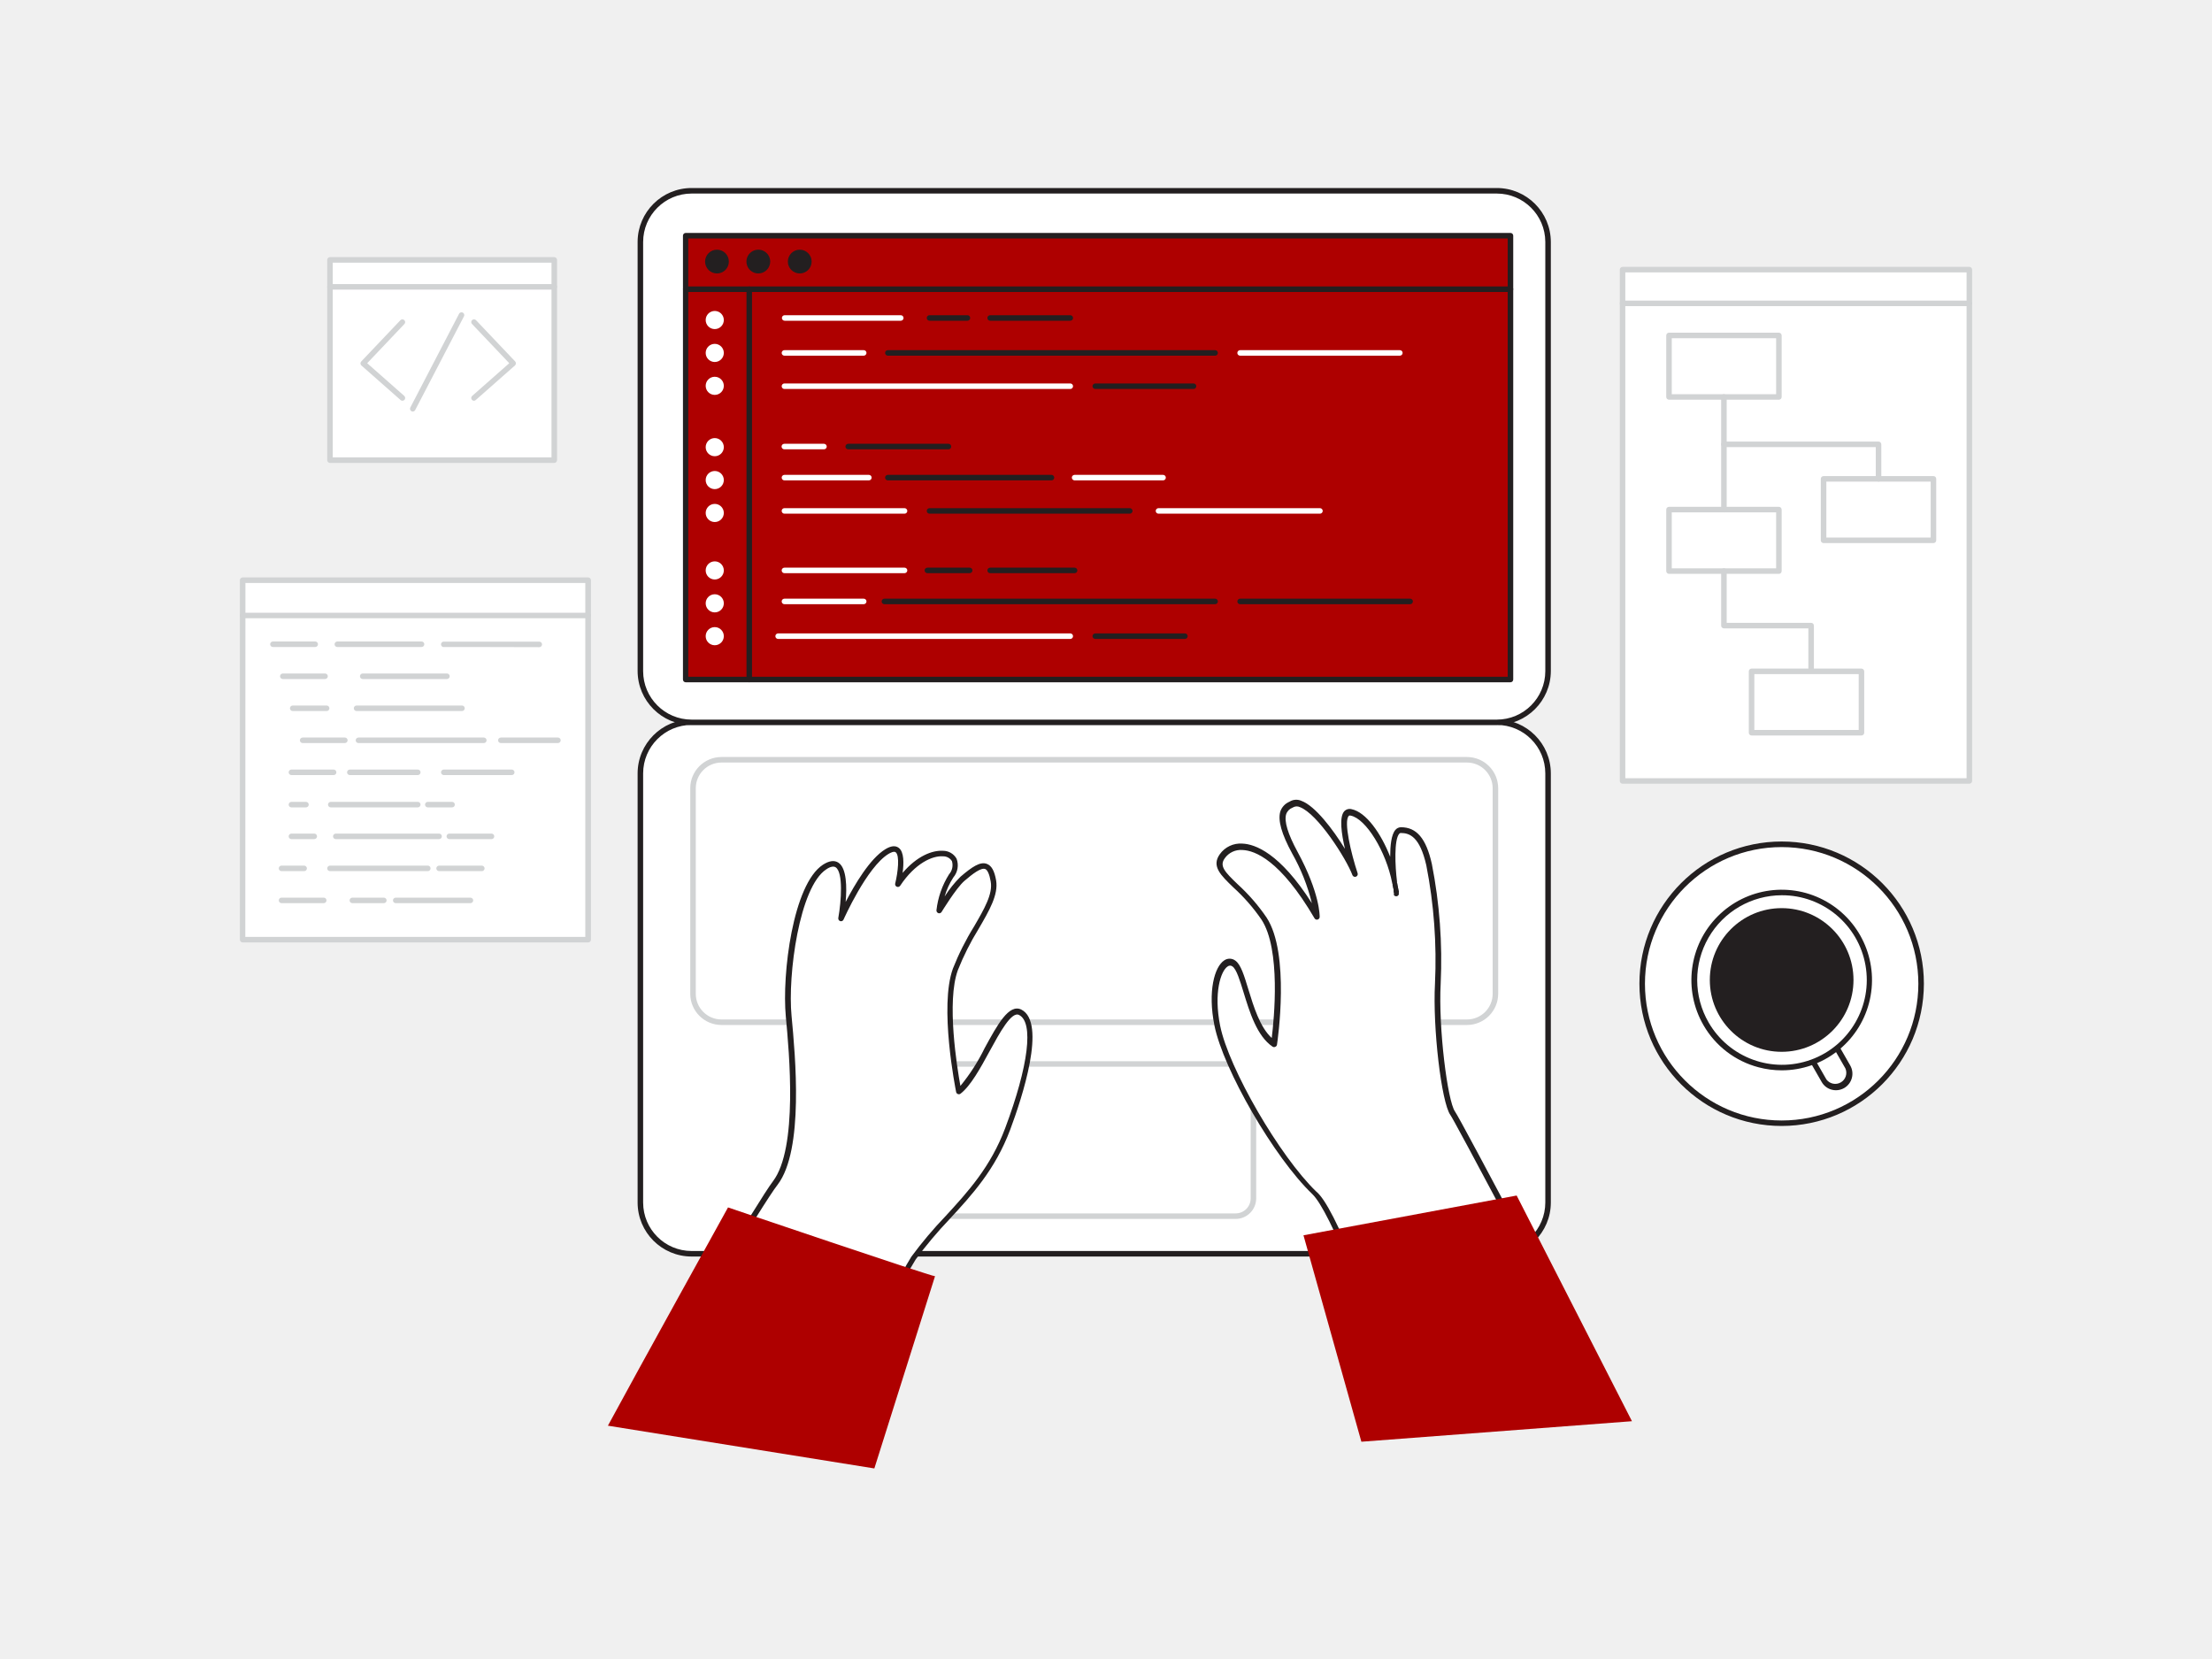
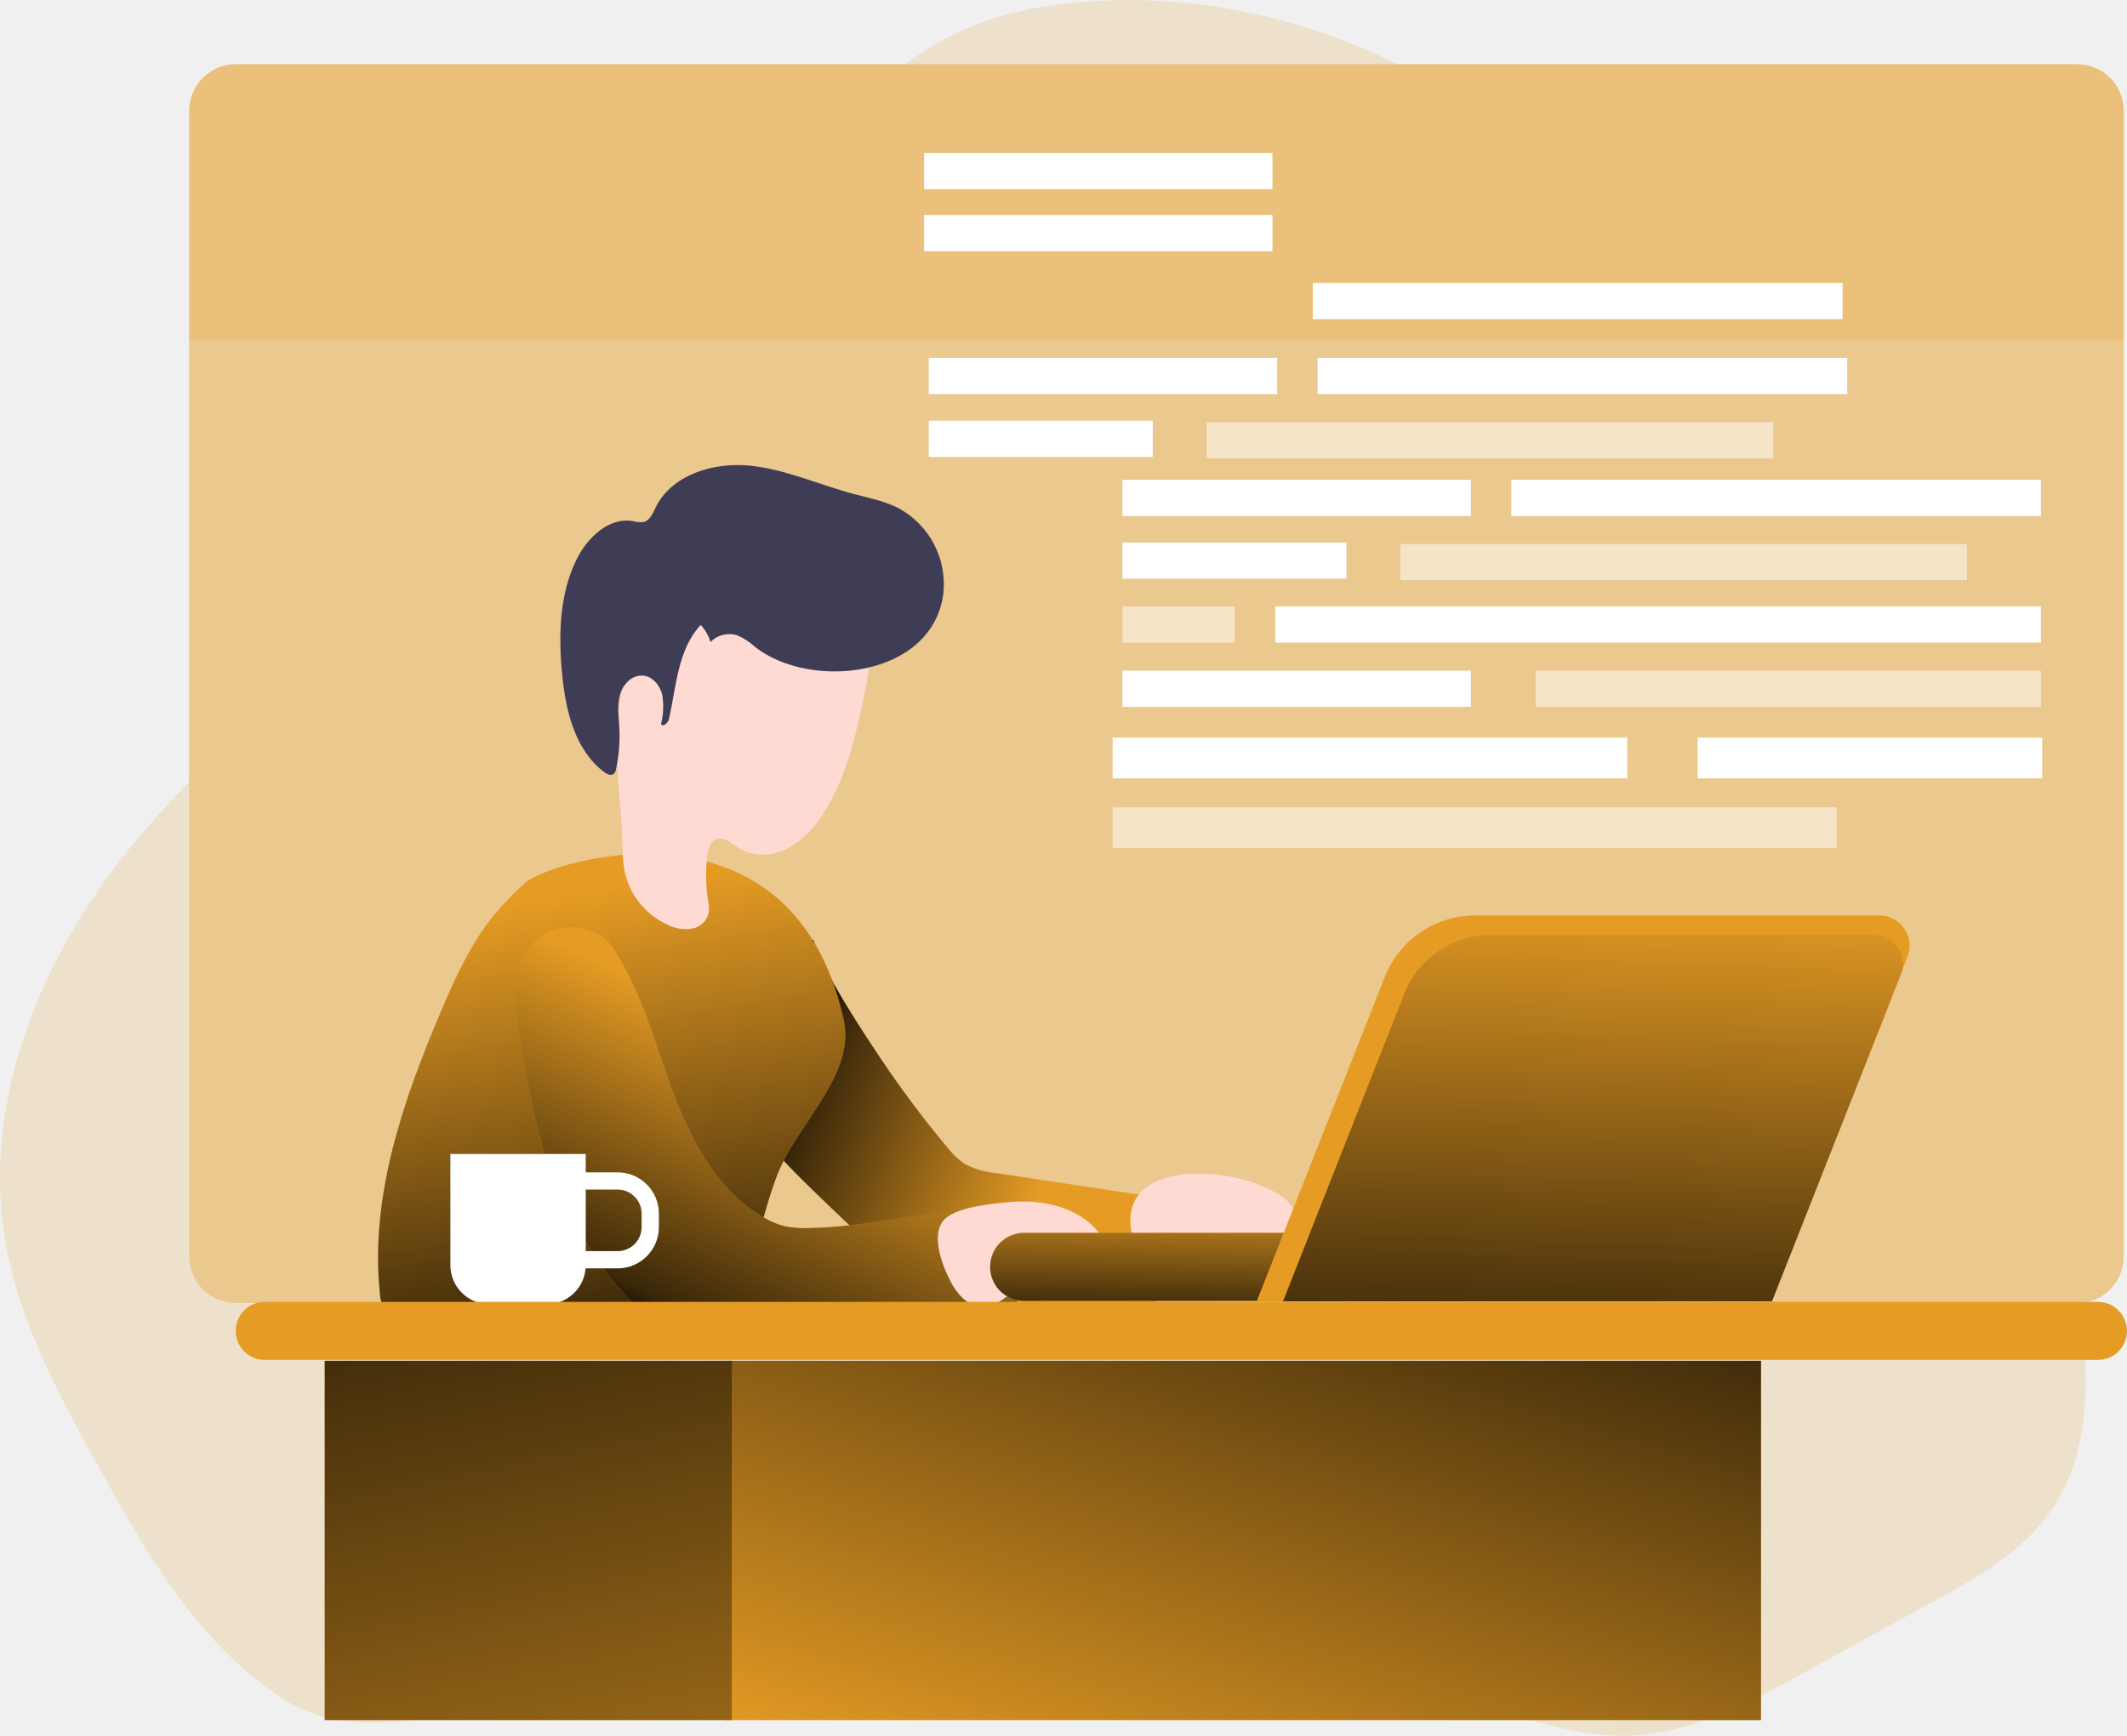
- <svg xmlns="http://www.w3.org/2000/svg" viewBox="0 0 400 300" data-imageid="coding-flatline" imageName="Coding" class="illustrations_image" style="width: 171px;">
-   <g id="_178_coding_flatline" data-name="#178_coding_flatline">
-     <rect x="115.8" y="130.59" width="164.15" height="96.13" rx="9.26" fill="#fff" />
-     <path d="M270.68,227.22H125.06a9.77,9.77,0,0,1-9.76-9.76v-77.6a9.78,9.78,0,0,1,9.76-9.77H270.68a9.78,9.78,0,0,1,9.76,9.77v77.6A9.77,9.77,0,0,1,270.68,227.22ZM125.06,131.09a8.77,8.77,0,0,0-8.76,8.77v77.6a8.77,8.77,0,0,0,8.76,8.76H270.68a8.77,8.77,0,0,0,8.76-8.76v-77.6a8.77,8.77,0,0,0-8.76-8.77Z" fill="#231f20" />
-     <rect x="169.08" y="192.4" width="57.59" height="27.52" rx="3.22" fill="#fff" />
-     <path d="M223.45,220.42H172.29a3.72,3.72,0,0,1-3.71-3.72V195.61a3.71,3.71,0,0,1,3.71-3.71h51.16a3.71,3.71,0,0,1,3.71,3.71V216.7A3.72,3.72,0,0,1,223.45,220.42ZM172.29,192.9a2.71,2.71,0,0,0-2.71,2.71V216.7a2.71,2.71,0,0,0,2.71,2.72h51.16a2.71,2.71,0,0,0,2.71-2.72V195.61a2.71,2.71,0,0,0-2.71-2.71Z" fill="#d1d3d4" />
-     <rect x="125.32" y="137.39" width="145.1" height="47.46" rx="5.14" fill="#fff" />
-     <path d="M265.28,185.35H130.46a5.65,5.65,0,0,1-5.64-5.64V142.54a5.65,5.65,0,0,1,5.64-5.65H265.28a5.65,5.65,0,0,1,5.64,5.65v37.17A5.65,5.65,0,0,1,265.28,185.35ZM130.46,137.89a4.65,4.65,0,0,0-4.64,4.65v37.17a4.64,4.64,0,0,0,4.64,4.64H265.28a4.64,4.64,0,0,0,4.64-4.64V142.54a4.65,4.65,0,0,0-4.64-4.65Z" fill="#d1d3d4" />
-     <path d="M127.7,234h34.18a43.94,43.94,0,0,1,3.31-6.47c5.44-7.71,12.93-12.47,17-23.35s5.44-19.5,2.26-21.09-7,11.11-11.11,14.29c0,0-3.09-15.27-.6-22.07s7.58-11.9,6.9-16-2.57-3-5.61-.42c-1.59,1.36-4.24,5.74-4.24,5.74a15.05,15.05,0,0,1,2.19-6.27c3.1-4.61-4.23-6.65-9.67,1.51,0,0,2.12-8.39-2-5.9s-8.32,12.1-8.32,12.1,2.27-12.7-2.94-9.3-7.18,19.73-6.5,27,2.2,24.11-2.42,30.16C138.66,215.91,133.69,224,127.7,234Z" fill="#fff" />
-     <path d="M161.88,234.5H127.7a.52.52,0,0,1-.44-.25.49.49,0,0,1,0-.51c7-11.57,11.16-18.34,12.51-20.12,4.56-6,2.94-23.28,2.33-29.8-.72-7.66,1.28-23.9,6.71-27.45,1.13-.73,2.08-.86,2.82-.36,1.49,1,1.52,4.46,1.29,7.09,1.6-3.08,4.38-7.83,7.17-9.53,1-.62,1.82-.71,2.42-.26,1,.74.94,2.85.71,4.54,2.63-3.09,5.4-4.12,7.3-4a2.8,2.8,0,0,1,2.46,1.43,3.39,3.39,0,0,1-.58,3.38,12.72,12.72,0,0,0-1.58,3.46,20.36,20.36,0,0,1,2.88-3.59c2.1-1.8,3.55-2.76,4.74-2.32.86.31,1.39,1.27,1.69,3,.43,2.59-1.24,5.45-3.17,8.77a47.64,47.64,0,0,0-3.75,7.46c-2.08,5.67-.14,17.61.46,20.93a34.64,34.64,0,0,0,4.37-6.81c2.36-4.33,4.41-8.07,6.64-7,4.65,2.33.13,16-2,21.71-2.71,7.22-6.91,11.8-11,16.22a75.13,75.13,0,0,0-6.09,7.25,43.75,43.75,0,0,0-3.27,6.38A.5.5,0,0,1,161.88,234.5Zm-33.3-1h33a43,43,0,0,1,3.23-6.26A74.58,74.58,0,0,1,171,219.9c4-4.36,8.13-8.86,10.77-15.9,4.23-11.28,5.19-19.12,2.51-20.46-1.37-.7-3.47,3.15-5.32,6.54-1.67,3.07-3.41,6.25-5.26,7.69a.47.47,0,0,1-.48.07.49.49,0,0,1-.32-.36c-.12-.63-3.09-15.49-.58-22.34a47.93,47.93,0,0,1,3.83-7.62c1.83-3.15,3.41-5.87,3-8.11-.22-1.31-.58-2.1-1-2.27-.77-.27-2.26.87-3.75,2.15s-4.1,5.58-4.13,5.62a.5.5,0,0,1-.58.22.52.52,0,0,1-.35-.52,15.45,15.45,0,0,1,2.28-6.51,2.49,2.49,0,0,0,.52-2.38,1.85,1.85,0,0,0-1.63-.87c-1.85-.14-5,1.2-7.73,5.32a.5.5,0,0,1-.9-.4c.49-2,.85-5.09.08-5.66-.31-.23-.95.1-1.3.31-3.91,2.39-8.08,11.78-8.12,11.87a.5.5,0,0,1-.6.28.52.52,0,0,1-.35-.57c.55-3.06.9-8.25-.47-9.16-.37-.25-1-.13-1.71.37-4.85,3.16-7,19.09-6.27,26.52.68,7.24,2.27,24.22-2.52,30.5C139.28,215.94,135.24,222.42,128.58,233.5Z" fill="#231f20" />
-     <path d="M223.11,174.12c-2.11-1.51-4.53,3.63-3,11.19s10.58,23.58,17.53,30.23c1.83,1.74,4.58,7.58,7.66,15.24h33.21c-8.18-15.46-15.17-28.61-15.77-29.45-1.52-2.12-3.11-15.54-2.69-23.43a89.69,89.69,0,0,0-1.58-21.54c-1.07-4.69-2.76-6.23-5.11-6.23s-1.18,9.31-1.18,9.31v0c-1.06-5.55-4.69-11.95-7.89-12.59S245,158,245,158c-1.28-3.41-8.26-14.32-11.36-12.59-1,.56-3.53,1.3.52,8.77s4,11.53,4,11.53c-8.43-14.4-15-13.91-17.08-10.89s3.32,4.84,7.56,11.25,1.81,22.61,1.81,22.61C225.83,185.61,225.23,175.63,223.11,174.12Zm29.08-14.53v0Zm.44,2.29v0Zm0-.19,0-.11Zm-.07-.36-.1-.54Zm-.16-.86c0-.16-.06-.33-.1-.52Z" fill="#fff" />
-     <path d="M278.49,231.28H245.28a.5.5,0,0,1-.46-.32c-3.4-8.46-5.94-13.53-7.54-15.06-6.83-6.53-16.08-22.49-17.68-30.5-1.22-6.09,0-10.59,1.79-11.74a1.71,1.71,0,0,1,2,.05c1,.71,1.59,2.7,2.36,5.22.94,3.07,2.09,6.83,4.22,8.77.42-3.41,1.68-16-1.85-21.4a33.21,33.21,0,0,0-5.08-5.82c-2.31-2.23-4-3.84-2.47-6a4.59,4.59,0,0,1,4.1-1.93c2.25.09,6.76,1.66,12.56,10.78a35.19,35.19,0,0,0-3.57-9c-1.92-3.53-2.61-6-2.14-7.58a2.92,2.92,0,0,1,1.65-1.77l.17-.1a2.29,2.29,0,0,1,2-.06c2.48.91,5.7,5.15,7.87,8.68-.63-2.71-1.06-5.74-.14-6.78a1.34,1.34,0,0,1,1.32-.4c2.64.53,5.35,4.38,7,8.62,0-2,.19-4,.94-4.87a1.34,1.34,0,0,1,1-.48c2.83,0,4.55,2,5.59,6.62a90.16,90.16,0,0,1,1.6,21.68c-.43,8,1.24,21.21,2.59,23.11.54.75,5.71,10.4,15.81,29.5a.5.5,0,0,1,0,.49A.52.52,0,0,1,278.49,231.28Zm-32.87-1h32c-12.05-22.79-15-28.18-15.35-28.66-1.62-2.27-3.21-15.81-2.78-23.75a89.07,89.07,0,0,0-1.57-21.4c-1.17-5.15-3-5.84-4.62-5.84a.34.34,0,0,0-.28.15c-.94,1.06-.75,5.83-.4,8.59v.07h0a.38.38,0,0,1,0,.21.41.41,0,0,1,.08.19l.1.52a.43.43,0,0,1,0,.16.44.44,0,0,1,.06.16l.11.53a.4.4,0,0,0,0,.25h0l-.07,0,.07.09h0a.22.22,0,0,1,0,.08s0,0,0,0h0a.5.5,0,0,1-.39.44.52.52,0,0,1-.52-.21h0a.28.28,0,0,1,0-.09.19.19,0,0,1,0-.08h0v-.09h0v0a.57.57,0,0,1,0-.13.5.5,0,0,1-.05-.13L252,161h0l0-.08h0a.49.49,0,0,1,0-.12.46.46,0,0,1-.08-.19l-.1-.52a.6.6,0,0,1,0-.19.48.48,0,0,1-.07-.18h0v0h0v0a.07.07,0,0,1,0-.05v0h0c-1.1-5.7-4.74-11.63-7.5-12.18-.25-.05-.33,0-.37.09-.91,1,.41,6.67,1.63,10.36a.5.5,0,0,1-.94.33c-1.12-3-6.3-11.14-9.52-12.32a1.28,1.28,0,0,0-1.12,0l-.2.1a1.94,1.94,0,0,0-1.15,1.18c-.39,1.28.3,3.57,2.06,6.81,4.07,7.5,4,11.61,4,11.78a.51.51,0,0,1-.38.47.49.49,0,0,1-.55-.23c-6.17-10.54-10.8-12.26-13-12.35a3.57,3.57,0,0,0-3.24,1.5c-1,1.39,0,2.45,2.35,4.7a34.18,34.18,0,0,1,5.21,6c4.29,6.5,2,22.29,1.89,23a.48.48,0,0,1-.29.38.51.51,0,0,1-.48,0c-2.85-1.9-4.19-6.3-5.27-9.83-.66-2.15-1.28-4.18-2-4.69a.71.71,0,0,0-.89,0c-1.24.81-2.54,4.77-1.35,10.71,1.54,7.7,10.8,23.67,17.39,30C239.68,216.81,242.18,221.75,245.62,230.28Z" fill="#231f20" />
-     <path d="M169.08,230.78c-.81,0-37.43-12.44-37.43-12.44S115,248.41,109.93,257.81l48.18,7.73Z" fill="#ae0000" class="target-color" />
-     <polygon points="274.26 216.19 235.71 223.38 246.18 260.71 295.11 257 274.26 216.19" fill="#ae0000" class="target-color" />
-     <rect x="115.8" y="34.46" width="164.15" height="96.13" rx="9.26" fill="#fff" />
-     <path d="M270.68,131.09H125.06a9.77,9.77,0,0,1-9.76-9.76V43.72A9.77,9.77,0,0,1,125.06,34H270.68a9.77,9.77,0,0,1,9.76,9.76v77.61A9.77,9.77,0,0,1,270.68,131.09ZM125.06,35a8.77,8.77,0,0,0-8.76,8.76v77.61a8.77,8.77,0,0,0,8.76,8.76H270.68a8.77,8.77,0,0,0,8.76-8.76V43.72A8.77,8.77,0,0,0,270.68,35Z" fill="#231f20" />
-     <rect x="123.96" y="42.62" width="149.18" height="80.26" fill="#ae0000" class="target-color" />
-     <path d="M273.14,123.38H124a.5.5,0,0,1-.5-.5V42.62a.5.5,0,0,1,.5-.5H273.14a.5.5,0,0,1,.5.5v80.26A.5.5,0,0,1,273.14,123.38Zm-148.68-1H272.64V43.12H124.46Z" fill="#231f20" />
-     <path d="M273.14,52.8H124a.5.5,0,0,1-.5-.5.5.5,0,0,1,.5-.5H273.14a.5.5,0,0,1,.5.5A.5.5,0,0,1,273.14,52.8Z" fill="#231f20" />
-     <circle cx="129.65" cy="47.3" r="1.65" fill="#231f20" />
-     <path d="M129.65,49.45a2.15,2.15,0,1,1,2.15-2.15A2.14,2.14,0,0,1,129.65,49.45Zm0-3.29a1.15,1.15,0,1,0,1.15,1.14A1.14,1.14,0,0,0,129.65,46.16Z" fill="#231f20" />
-     <circle cx="137.14" cy="47.3" r="1.65" fill="#231f20" />
-     <path d="M137.14,49.45a2.15,2.15,0,1,1,2.14-2.15A2.15,2.15,0,0,1,137.14,49.45Zm0-3.29a1.15,1.15,0,1,0,1.14,1.14A1.15,1.15,0,0,0,137.14,46.16Z" fill="#231f20" />
-     <circle cx="144.62" cy="47.3" r="1.65" fill="#231f20" />
-     <path d="M144.62,49.45a2.15,2.15,0,1,1,2.15-2.15A2.15,2.15,0,0,1,144.62,49.45Zm0-3.29a1.15,1.15,0,1,0,1.15,1.14A1.15,1.15,0,0,0,144.62,46.16Z" fill="#231f20" />
-     <path d="M135.49,123.38a.5.5,0,0,1-.5-.5V52.3a.5.5,0,0,1,1,0v70.58A.5.5,0,0,1,135.49,123.38Z" fill="#231f20" />
-     <path d="M162.89,58h-21a.5.5,0,0,1-.5-.5.5.5,0,0,1,.5-.5h21a.5.5,0,0,1,.5.5A.5.5,0,0,1,162.89,58Z" fill="#fff" />
-     <path d="M174.94,58h-6.85a.5.5,0,0,1-.5-.5.5.5,0,0,1,.5-.5h6.85a.5.5,0,0,1,.5.5A.5.5,0,0,1,174.94,58Z" fill="#231f20" />
-     <path d="M193.54,58H179.05a.5.5,0,0,1-.5-.5.5.5,0,0,1,.5-.5h14.49a.5.5,0,0,1,.5.5A.5.5,0,0,1,193.54,58Z" fill="#231f20" />
-     <path d="M156.19,64.32H141.85a.5.5,0,0,1-.5-.5.5.5,0,0,1,.5-.5h14.34a.5.5,0,0,1,.5.5A.51.51,0,0,1,156.19,64.32Z" fill="#fff" />
-     <path d="M219.73,64.32H160.55a.51.51,0,0,1-.5-.5.5.5,0,0,1,.5-.5h59.18a.5.5,0,0,1,.5.5A.5.5,0,0,1,219.73,64.32Z" fill="#231f20" />
-     <path d="M253.14,64.32H224.25a.5.5,0,0,1-.5-.5.5.5,0,0,1,.5-.5h28.89a.5.5,0,0,1,.5.5A.51.51,0,0,1,253.14,64.32Z" fill="#fff" />
-     <path d="M193.54,70.34H141.85a.5.5,0,0,1-.5-.5.5.5,0,0,1,.5-.5h51.69a.5.5,0,0,1,.5.5A.5.5,0,0,1,193.54,70.34Z" fill="#fff" />
-     <path d="M215.83,70.34H198.06a.5.5,0,0,1-.5-.5.51.51,0,0,1,.5-.5h17.77a.5.5,0,0,1,.5.5A.5.5,0,0,1,215.83,70.34Z" fill="#231f20" />
-     <path d="M149,81.25h-7.17a.5.5,0,0,1-.5-.5.5.5,0,0,1,.5-.5H149a.51.51,0,0,1,.5.5A.5.5,0,0,1,149,81.25Z" fill="#fff" />
-     <path d="M171.51,81.25H153.38a.5.5,0,0,1-.5-.5.51.51,0,0,1,.5-.5h18.13a.5.5,0,0,1,.5.5A.5.5,0,0,1,171.51,81.25Z" fill="#231f20" />
-     <path d="M157.12,86.87H141.85a.5.5,0,0,1-.5-.5.5.5,0,0,1,.5-.5h15.27a.5.5,0,0,1,.5.5A.5.5,0,0,1,157.12,86.87Z" fill="#fff" />
-     <path d="M190.14,86.87H160.55a.51.51,0,0,1-.5-.5.5.5,0,0,1,.5-.5h29.59a.5.5,0,0,1,.5.5A.5.5,0,0,1,190.14,86.87Z" fill="#231f20" />
-     <path d="M210.32,86.87h-16a.51.51,0,0,1-.5-.5.5.5,0,0,1,.5-.5h16a.5.5,0,0,1,.5.5A.5.5,0,0,1,210.32,86.87Z" fill="#fff" />
-     <path d="M163.57,92.89H141.85a.5.5,0,0,1-.5-.5.5.5,0,0,1,.5-.5h21.72a.51.51,0,0,1,.5.5A.5.5,0,0,1,163.57,92.89Z" fill="#fff" />
-     <path d="M204.3,92.89H168.09a.5.5,0,0,1-.5-.5.5.5,0,0,1,.5-.5H204.3a.51.51,0,0,1,.5.5A.5.5,0,0,1,204.3,92.89Z" fill="#231f20" />
-     <path d="M238.69,92.89h-29.2a.5.5,0,0,1-.5-.5.51.51,0,0,1,.5-.5h29.2a.5.5,0,0,1,.5.5A.5.5,0,0,1,238.69,92.89Z" fill="#fff" />
-     <path d="M163.57,103.65H141.85a.5.5,0,0,1-.5-.5.5.5,0,0,1,.5-.5h21.72a.5.5,0,0,1,.5.5A.51.51,0,0,1,163.57,103.65Z" fill="#fff" />
-     <path d="M175.35,103.65H167.7a.5.5,0,0,1-.5-.5.5.5,0,0,1,.5-.5h7.65a.5.5,0,0,1,.5.5A.51.51,0,0,1,175.35,103.65Z" fill="#231f20" />
-     <path d="M194.32,103.65H179.05a.5.5,0,0,1-.5-.5.5.5,0,0,1,.5-.5h15.27a.5.5,0,0,1,.5.5A.5.5,0,0,1,194.32,103.65Z" fill="#231f20" />
-     <path d="M156.19,109.26H141.85a.5.5,0,0,1-.5-.5.5.5,0,0,1,.5-.5h14.34a.5.5,0,0,1,.5.5A.51.51,0,0,1,156.19,109.26Z" fill="#fff" />
-     <path d="M219.73,109.26h-59.8a.5.5,0,0,1-.5-.5.5.5,0,0,1,.5-.5h59.8a.5.5,0,0,1,.5.5A.5.5,0,0,1,219.73,109.26Z" fill="#231f20" />
-     <path d="M255,109.26H224.25a.5.5,0,0,1-.5-.5.5.5,0,0,1,.5-.5H255a.5.5,0,0,1,.5.5A.51.51,0,0,1,255,109.26Z" fill="#231f20" />
-     <path d="M193.54,115.54H140.71a.5.5,0,0,1-.5-.5.5.5,0,0,1,.5-.5h52.83a.5.5,0,0,1,.5.5A.5.5,0,0,1,193.54,115.54Z" fill="#fff" />
-     <path d="M214.27,115.54H198.06a.5.5,0,0,1-.5-.5.51.51,0,0,1,.5-.5h16.21a.5.5,0,0,1,.5.5A.5.5,0,0,1,214.27,115.54Z" fill="#231f20" />
-     <circle cx="129.25" cy="57.87" r="1.64" fill="#fff" />
-     <circle cx="129.25" cy="63.82" r="1.64" fill="#fff" />
-     <circle cx="129.25" cy="69.77" r="1.64" fill="#fff" />
-     <circle cx="129.25" cy="80.86" r="1.64" fill="#fff" />
-     <circle cx="129.25" cy="86.81" r="1.64" fill="#fff" />
-     <circle cx="129.25" cy="92.76" r="1.64" fill="#fff" />
-     <circle cx="129.25" cy="103.15" r="1.64" fill="#fff" />
-     <circle cx="129.25" cy="109.1" r="1.64" fill="#fff" />
-     <circle cx="129.25" cy="115.04" r="1.64" fill="#fff" />
-     <rect x="59.67" y="47" width="40.56" height="36.21" fill="#fff" />
-     <path d="M100.23,83.71H59.67a.5.5,0,0,1-.5-.5V47a.5.5,0,0,1,.5-.5h40.56a.51.51,0,0,1,.5.5V83.21A.5.5,0,0,1,100.23,83.71Zm-40.06-1H99.73V47.5H60.17Z" fill="#d1d3d4" />
-     <path d="M72.77,72.47a.5.5,0,0,1-.33-.13l-7.09-6.25a.53.53,0,0,1-.17-.36.52.52,0,0,1,.14-.36l7.09-7.47a.5.5,0,0,1,.71,0,.49.49,0,0,1,0,.7L66.4,65.68l6.7,5.91a.51.51,0,0,1,.05.71A.52.52,0,0,1,72.77,72.47Z" fill="#d1d3d4" />
-     <path d="M85.73,72.47a.5.5,0,0,1-.34-.88l6.7-5.91-6.73-7.09a.49.49,0,0,1,0-.7.51.51,0,0,1,.71,0l7.09,7.47a.47.47,0,0,1,.13.36.48.48,0,0,1-.16.36l-7.09,6.25A.5.5,0,0,1,85.73,72.47Z" fill="#d1d3d4" />
-     <path d="M74.64,74.42a.46.46,0,0,1-.23-.06.49.49,0,0,1-.21-.67L83,56.77a.5.5,0,1,1,.88.47L75.08,74.15A.5.5,0,0,1,74.64,74.42Z" fill="#d1d3d4" />
-     <rect x="293.41" y="48.76" width="62.72" height="92.46" fill="#fff" />
-     <path d="M356.12,141.72H293.41a.5.5,0,0,1-.5-.5V48.76a.5.5,0,0,1,.5-.5h62.71a.5.5,0,0,1,.5.5v92.46A.5.5,0,0,1,356.12,141.72Zm-62.21-1h61.71V49.26H293.91Z" fill="#d1d3d4" />
-     <path d="M356.12,55.36H293.41a.5.5,0,0,1,0-1h62.71a.5.5,0,0,1,0,1Z" fill="#d1d3d4" />
-     <path d="M321.68,72.28H301.81a.5.5,0,0,1-.5-.5V60.66a.5.5,0,0,1,.5-.5h19.87a.5.5,0,0,1,.5.5V71.78A.5.5,0,0,1,321.68,72.28Zm-19.37-1h18.87V61.16H302.31Z" fill="#d1d3d4" />
-     <path d="M349.63,98.21H329.76a.5.5,0,0,1-.5-.5V86.59a.5.5,0,0,1,.5-.5h19.87a.5.5,0,0,1,.5.5V97.71A.5.5,0,0,1,349.63,98.21Zm-19.37-1h18.87V87.09H330.26Z" fill="#d1d3d4" />
-     <path d="M321.68,103.77H301.81a.5.5,0,0,1-.5-.5V92.15a.5.5,0,0,1,.5-.5h19.87a.51.51,0,0,1,.5.5v11.12A.5.5,0,0,1,321.68,103.77Zm-19.37-1h18.87V92.65H302.31Z" fill="#d1d3d4" />
-     <path d="M336.61,133H316.74a.5.5,0,0,1-.5-.5V121.4a.5.5,0,0,1,.5-.5h19.87a.51.51,0,0,1,.5.5v11.12A.5.5,0,0,1,336.61,133Zm-19.37-1h18.87V121.9H317.24Z" fill="#d1d3d4" />
-     <path d="M339.7,87.09a.5.5,0,0,1-.5-.5V80.85H311.74a.5.5,0,0,1-.5-.5V71.78a.5.5,0,0,1,.5-.5.5.5,0,0,1,.5.5v8.07H339.7a.51.51,0,0,1,.5.5v6.24A.5.5,0,0,1,339.7,87.09Z" fill="#d1d3d4" />
-     <path d="M311.74,92.65a.5.5,0,0,1-.5-.5V80.35a.51.51,0,0,1,.5-.5.5.5,0,0,1,.5.5v11.8A.5.5,0,0,1,311.74,92.65Z" fill="#d1d3d4" />
-     <path d="M327.51,121.39a.5.5,0,0,1-.5-.5v-7.26H311.74a.5.5,0,0,1-.5-.5v-9.86a.51.51,0,0,1,.5-.5.5.5,0,0,1,.5.5v9.36h15.27a.5.5,0,0,1,.5.5v7.76A.5.5,0,0,1,327.51,121.39Z" fill="#d1d3d4" />
-     <path d="M100.23,52.37H59.67a.5.5,0,0,1-.5-.5.5.5,0,0,1,.5-.5h40.56a.51.51,0,0,1,.5.5A.5.5,0,0,1,100.23,52.37Z" fill="#d1d3d4" />
-     <rect x="43.88" y="104.87" width="62.49" height="65.05" fill="#fff" />
-     <path d="M106.36,170.42H43.88a.5.5,0,0,1-.5-.5v-65a.5.5,0,0,1,.5-.5h62.48a.5.5,0,0,1,.5.5v65A.5.5,0,0,1,106.36,170.42Zm-62-1h61.48v-64H44.38Z" fill="#d1d3d4" />
-     <path d="M106.36,111.8H43.88a.5.5,0,0,1-.5-.5.5.5,0,0,1,.5-.5h62.48a.5.5,0,0,1,.5.5A.5.5,0,0,1,106.36,111.8Z" fill="#d1d3d4" />
-     <path d="M57,117H49.35a.5.5,0,0,1-.5-.5.5.5,0,0,1,.5-.5H57a.5.5,0,0,1,.5.5A.5.5,0,0,1,57,117Z" fill="#d1d3d4" />
-     <path d="M76.23,117H61a.5.5,0,0,1-.5-.5.51.51,0,0,1,.5-.5H76.23a.5.5,0,0,1,.5.5A.5.5,0,0,1,76.23,117Z" fill="#d1d3d4" />
-     <path d="M80.82,122.79H65.59a.5.5,0,0,1-.5-.5.5.5,0,0,1,.5-.5H80.82a.5.5,0,0,1,.5.5A.5.5,0,0,1,80.82,122.79Z" fill="#d1d3d4" />
-     <path d="M58.78,122.79H51.14a.5.5,0,0,1-.5-.5.51.51,0,0,1,.5-.5h7.64a.51.51,0,0,1,.5.5A.5.5,0,0,1,58.78,122.79Z" fill="#d1d3d4" />
-     <path d="M59.07,128.58H52.93a.5.5,0,0,1-.5-.5.51.51,0,0,1,.5-.5h6.14a.51.51,0,0,1,.5.5A.5.5,0,0,1,59.07,128.58Z" fill="#d1d3d4" />
-     <path d="M83.54,128.58H64.48a.5.5,0,0,1-.5-.5.5.5,0,0,1,.5-.5H83.54a.5.5,0,0,1,.5.5A.5.5,0,0,1,83.54,128.58Z" fill="#d1d3d4" />
-     <path d="M62.36,134.37H54.73a.5.5,0,0,1-.5-.5.5.5,0,0,1,.5-.5h7.63a.5.5,0,0,1,.5.5A.5.5,0,0,1,62.36,134.37Z" fill="#d1d3d4" />
-     <path d="M87.49,134.37H64.82a.5.5,0,0,1-.5-.5.5.5,0,0,1,.5-.5H87.49a.51.51,0,0,1,.5.5A.5.5,0,0,1,87.49,134.37Z" fill="#d1d3d4" />
-     <path d="M60.33,140.16H52.7a.5.5,0,0,1-.5-.5.5.5,0,0,1,.5-.5h7.63a.5.5,0,0,1,.5.5A.5.5,0,0,1,60.33,140.16Z" fill="#d1d3d4" />
-     <path d="M75.55,140.16H63.26a.5.5,0,0,1-.5-.5.5.5,0,0,1,.5-.5H75.55a.5.5,0,0,1,.5.5A.5.5,0,0,1,75.55,140.16Z" fill="#d1d3d4" />
-     <path d="M92.54,140.16H80.25a.5.5,0,0,1-.5-.5.5.5,0,0,1,.5-.5H92.54a.5.5,0,0,1,.5.5A.5.5,0,0,1,92.54,140.16Z" fill="#d1d3d4" />
-     <path d="M55.33,146H52.7a.5.5,0,0,1-.5-.5.5.5,0,0,1,.5-.5h2.63a.5.5,0,0,1,.5.5A.5.5,0,0,1,55.33,146Z" fill="#d1d3d4" />
-     <path d="M75.55,146H59.81a.5.5,0,0,1-.5-.5.51.51,0,0,1,.5-.5H75.55a.5.5,0,0,1,.5.5A.5.5,0,0,1,75.55,146Z" fill="#d1d3d4" />
-     <path d="M81.75,146H77.36a.5.5,0,0,1-.5-.5.5.5,0,0,1,.5-.5h4.39a.5.5,0,0,1,.5.5A.5.5,0,0,1,81.75,146Z" fill="#d1d3d4" />
-     <path d="M56.83,151.74H52.7a.5.5,0,0,1-.5-.5.5.5,0,0,1,.5-.5h4.13a.5.5,0,0,1,.5.5A.5.5,0,0,1,56.83,151.74Z" fill="#d1d3d4" />
-     <path d="M79.4,151.74H60.72a.5.5,0,0,1-.5-.5.51.51,0,0,1,.5-.5H79.4a.5.5,0,0,1,.5.5A.5.5,0,0,1,79.4,151.74Z" fill="#d1d3d4" />
-     <path d="M88.88,151.74H81.25a.5.5,0,0,1-.5-.5.5.5,0,0,1,.5-.5h7.63a.5.5,0,0,1,.5.5A.5.5,0,0,1,88.88,151.74Z" fill="#d1d3d4" />
-     <path d="M55,157.53H50.91a.5.5,0,0,1-.5-.5.5.5,0,0,1,.5-.5H55a.51.51,0,0,1,.5.5A.5.5,0,0,1,55,157.53Z" fill="#d1d3d4" />
-     <path d="M77.36,157.53H59.67a.5.5,0,0,1-.5-.5.51.51,0,0,1,.5-.5H77.36a.5.5,0,0,1,.5.5A.5.5,0,0,1,77.36,157.53Z" fill="#d1d3d4" />
-     <path d="M58.54,163.32H50.91a.5.5,0,0,1-.5-.5.5.5,0,0,1,.5-.5h7.63a.5.5,0,0,1,.5.5A.5.5,0,0,1,58.54,163.32Z" fill="#d1d3d4" />
-     <path d="M100.89,134.37H90.57a.5.5,0,0,1-.5-.5.5.5,0,0,1,.5-.5h10.32a.5.5,0,0,1,.5.5A.5.5,0,0,1,100.89,134.37Z" fill="#d1d3d4" />
-     <path d="M85.44,117c-5.17,0-5.28,0-5.34,0a.5.5,0,0,1-.33-.62.49.49,0,0,1,.55-.35c.61,0,10.6,0,17.2,0h0a.5.5,0,0,1,.5.5.5.5,0,0,1-.5.5C91.83,117,88,117,85.44,117Z" fill="#d1d3d4" />
-     <path d="M87.13,157.53H79.4a.5.5,0,0,1-.5-.5.51.51,0,0,1,.5-.5h7.73a.51.51,0,0,1,.5.5A.5.5,0,0,1,87.13,157.53Z" fill="#d1d3d4" />
-     <path d="M69.41,163.32H63.72a.5.5,0,0,1-.5-.5.51.51,0,0,1,.5-.5h5.69a.51.51,0,0,1,.5.5A.5.5,0,0,1,69.41,163.32Z" fill="#d1d3d4" />
-     <path d="M85.07,163.32H71.56a.5.5,0,0,1-.5-.5.51.51,0,0,1,.5-.5H85.07a.51.51,0,0,1,.5.5A.5.5,0,0,1,85.07,163.32Z" fill="#d1d3d4" />
-     <circle cx="322.18" cy="177.89" r="25.22" fill="#fff" />
-     <path d="M322.18,203.61a25.72,25.72,0,1,1,25.72-25.72A25.75,25.75,0,0,1,322.18,203.61Zm0-50.43a24.72,24.72,0,1,0,24.72,24.71A24.74,24.74,0,0,0,322.18,153.18Z" fill="#231f20" />
-     <rect x="328.01" y="186.04" width="4.97" height="11.02" rx="2.48" transform="translate(712.49 191.38) rotate(149.88)" fill="#fff" />
-     <path d="M332,197.15a2.86,2.86,0,0,1-.77-.1,2.94,2.94,0,0,1-1.81-1.39l-3-5.23a3,3,0,0,1,1.08-4.08,3,3,0,0,1,4.08,1.08l3,5.24a3,3,0,0,1-1.09,4.08A3,3,0,0,1,332,197.15ZM329,187a2.06,2.06,0,0,0-1,.26,2,2,0,0,0-.72,2.72l3,5.23a2,2,0,0,0,3.43-2l-3-5.23a2,2,0,0,0-1.2-.93A2.24,2.24,0,0,0,329,187Z" fill="#231f20" />
-     <circle cx="322.18" cy="177.21" r="15.83" fill="#fff" />
-     <path d="M322.21,193.55A16.41,16.41,0,0,1,318,193a16.24,16.24,0,0,1-9.94-7.59h0a16.33,16.33,0,1,1,14.16,8.14Zm0-31.66a15.32,15.32,0,0,0-13.24,23h0a15.33,15.33,0,1,0,13.24-23Z" fill="#231f20" />
-     <circle cx="322.18" cy="177.21" r="12.99" fill="#231f20" />
-   </g>
+ <svg xmlns="http://www.w3.org/2000/svg" xmlns:xlink="http://www.w3.org/1999/xlink" id="Layer_1" data-name="Layer 1" viewBox="0 0 407.22 332.41" data-imageid="web-developer-monochromatic" imageName="Web Developer" class="illustrations_image" style="width: 171px;">
+   <defs>
+     <linearGradient id="linear-gradient" x1="154.44" y1="220.63" x2="204.69" y2="239.78" gradientUnits="userSpaceOnUse">
+       <stop offset="0.01" />
+       <stop offset="0.12" stop-opacity="0.75" />
+       <stop offset="1" stop-opacity="0" />
+     </linearGradient>
+     <linearGradient id="linear-gradient-2" x1="128.92" y1="276.06" x2="113.67" y2="184.09" xlink:href="#linear-gradient" />
+     <linearGradient id="linear-gradient-3" x1="134.36" y1="270.94" x2="159.48" y2="214.41" xlink:href="#linear-gradient" />
+     <linearGradient id="linear-gradient-4" x1="262.98" y1="213.1" x2="219.92" y2="357.78" xlink:href="#linear-gradient" />
+     <linearGradient id="linear-gradient-5" x1="85.31" y1="219.96" x2="127.03" y2="417.81" xlink:href="#linear-gradient" />
+     <linearGradient id="linear-gradient-6" x1="264.92" y1="268.06" x2="265.51" y2="240.84" gradientTransform="translate(530.39 510.8) rotate(180)" xlink:href="#linear-gradient" />
+     <linearGradient id="linear-gradient-7" x1="307.69" y1="284.87" x2="311.73" y2="182.58" xlink:href="#linear-gradient" />
+   </defs>
+   <rect x="36.21" y="12.31" width="370.4" height="237.25" rx="8.95" fill="#e69c24" opacity="0.48" style="isolation:isolate" class="target-color" />
+   <path d="M404.17,279.66c-.27,7.77-2.05,15.68-6.4,22.12-5.48,8.11-14.38,13.13-23,17.85l-24.44,13.45c-10.71,5.9-22,11.94-34.21,12.11-8.64.13-17-2.72-25.31-5.11C252,328.88,211.12,327.31,171,330.14c-20.55,1.45-41,4-61.36,7.07-16.29,2.42-35.84,10.47-50.53.94-16-10.4-25.82-27.24-34.86-43.59C16.38,280.37,8.4,265.83,5.8,249.82c-4-24.74,5.58-50.15,20.57-70.25a161.15,161.15,0,0,1,14.73-17V253.4a9,9,0,0,0,8.95,9H402.54A70.17,70.17,0,0,1,404.17,279.66Z" transform="translate(-4.89 -12.78)" fill="#e69c24" opacity="0.18" style="isolation:isolate" class="target-color" />
+   <path d="M272.47,25.1H178.22a56.62,56.62,0,0,1,11.48-6.76c7.45-3.25,15.57-4.7,23.67-5.28C233.75,11.59,254.19,16.09,272.47,25.1Z" transform="translate(-4.89 -12.78)" fill="#e69c24" opacity="0.18" style="isolation:isolate" class="target-color" />
+   <path d="M186.23,232.48a14.62,14.62,0,0,0,3.27,3.16,15.28,15.28,0,0,0,6,1.78l31.92,4.81a1.85,1.85,0,0,1,.89.3,1.82,1.82,0,0,1,.47,1.44,56.17,56.17,0,0,1-2.39,17.66,2.44,2.44,0,0,1-.65,1.24,2.56,2.56,0,0,1-1.46.44c-10.74.91-21.53.62-32.3.33a22,22,0,0,1-5.38-.59c-3-.84-5.45-2.89-7.71-5-4.85-4.51-24.48-22.64-25.67-25.1a67.19,67.19,0,0,1-3.8-10.92c-1-3.6,6.31-4.05,6.16-7.79a24.17,24.17,0,0,1,.92-7.66,13.08,13.08,0,0,1,3.2-5.92c1.1-1-.6-7.78.92-7.86,1.76,6,9.72,18,13.18,23.14A193.68,193.68,0,0,0,186.23,232.48Z" transform="translate(-4.89 -12.78)" fill="#e69c24" class="target-color" />
+   <path d="M186.23,232.48a14.62,14.62,0,0,0,3.27,3.16,15.28,15.28,0,0,0,6,1.78l31.92,4.81a1.85,1.85,0,0,1,.89.3,1.82,1.82,0,0,1,.47,1.44,56.17,56.17,0,0,1-2.39,17.66,2.44,2.44,0,0,1-.65,1.24,2.56,2.56,0,0,1-1.46.44c-10.74.91-21.53.62-32.3.33a22,22,0,0,1-5.38-.59c-3-.84-5.45-2.89-7.71-5-4.85-4.51-24.48-22.64-25.67-25.1a67.19,67.19,0,0,1-3.8-10.92c-1-3.6,6.31-4.05,6.16-7.79a24.17,24.17,0,0,1,.92-7.66,13.08,13.08,0,0,1,3.2-5.92c1.1-1-.6-7.78.92-7.86,1.76,6,9.72,18,13.18,23.14A193.68,193.68,0,0,0,186.23,232.48Z" transform="translate(-4.89 -12.78)" fill="url(#linear-gradient)" />
+   <path d="M105.46,181.82a58.54,58.54,0,0,0-6,6.2c-4.42,5.43-7.36,11.89-10.1,18.33-7.29,17.14-13.64,35.47-11.75,54a7,7,0,0,0,.88,3.18,6.19,6.19,0,0,0,3.43,2.21c3.51,1.12,7.26,1.17,11,1.2,14.41.13,28.84.26,43.24-.44,2.23-.11,4.59-.28,6.44-1.54a10.44,10.44,0,0,0,3.14-3.93c3.87-7.28,5-15.7,8-23.36,4-10,15-19.09,12.68-29.63C156.5,163.29,110,177.69,105.46,181.82Z" transform="translate(-4.89 -12.78)" fill="#e69c24" class="target-color" />
+   <path d="M105.46,181.82a58.54,58.54,0,0,0-6,6.2c-4.42,5.43-7.36,11.89-10.1,18.33-7.29,17.14-13.64,35.47-11.75,54a7,7,0,0,0,.88,3.18,6.19,6.19,0,0,0,3.43,2.21c3.51,1.12,7.26,1.17,11,1.2,14.41.13,28.84.26,43.24-.44,2.23-.11,4.59-.28,6.44-1.54a10.44,10.44,0,0,0,3.14-3.93c3.87-7.28,5-15.7,8-23.36,4-10,15-19.09,12.68-29.63C156.5,163.29,110,177.69,105.46,181.82Z" transform="translate(-4.89 -12.78)" fill="url(#linear-gradient-2)" />
+   <path d="M170.58,144.75c-1.69,8.21-3.46,16.64-8,23.71a18.36,18.36,0,0,1-6.93,6.82c-2.93,1.47-6.65,1.67-9.39-.13-1.37-.89-2.87-2.29-4.36-1.63-1.08.49-1.43,1.83-1.58,3a30.2,30.2,0,0,0,.12,8.65,7.31,7.31,0,0,1,.14,2.46,4.06,4.06,0,0,1-3.25,3,7.75,7.75,0,0,1-4.53-.71,14.64,14.64,0,0,1-8.44-10.82,35.06,35.06,0,0,1-.3-4.8c-.19-7.12-1.32-14.21-1.09-21.32s2-14.51,6.83-19.76a31.12,31.12,0,0,1,9.76-6.76c5.45-2.6,11.53-4.43,17.49-3.48a16.62,16.62,0,0,1,11.57,7.72C171.74,135.49,171.75,139.06,170.58,144.75Z" transform="translate(-4.89 -12.78)" fill="#ffdad2" />
+   <path d="M185.47,126.66A16.55,16.55,0,0,0,176.72,110c-2.65-1.32-5.6-1.88-8.46-2.64-6.7-1.8-13.13-4.78-20-5.42s-14.77,1.77-17.83,8c-.56,1.14-1.11,2.52-2.34,2.82a5.13,5.13,0,0,1-2-.18c-4.59-.81-8.72,3.11-10.79,7.28-3.34,6.75-3.51,14.62-2.78,22.11.67,6.93,2.44,14.42,8,18.64.55.42,1.36.8,1.89.35a1.58,1.58,0,0,0,.43-.93,30.4,30.4,0,0,0,.62-8c-.11-2-.43-4.12.09-6.09s2.19-3.84,4.23-3.78c1.89,0,3.41,1.76,3.88,3.6a13.28,13.28,0,0,1-.21,5.64c.3.75,1.35-.15,1.53-.93,1.38-6.28,1.69-13.31,6.05-18a7.73,7.73,0,0,1,1.88,3.27,5,5,0,0,1,5.15-1.28,12.24,12.24,0,0,1,3.44,2.25C160.12,145,183.24,142.54,185.47,126.66Z" transform="translate(-4.89 -12.78)" fill="#3f3d56" />
+   <path d="M108.52,192.06c-3.36,2.44-5,6.73-5.1,10.87s4.28,30.41,8.41,37.87c3.2,5.8,9.87,20.94,20,25.12,3,1.24,47.35.72,67.93-1.51-.13-4.87-.37-9.74-.69-14.61a2.77,2.77,0,0,0-.55-1.79c-.52-.54-1.26-4.07-2-4.07-12,.05-24.1,3.72-36.1,4a21.12,21.12,0,0,1-5.21-.31,15,15,0,0,1-4-1.64c-9.26-5.24-14.38-15.53-18-25.54-2.77-7.72-5-15.71-9-22.92-1.42-2.57-2.69-5.07-5.49-6.2C115.43,190,111.57,189.85,108.52,192.06Z" transform="translate(-4.89 -12.78)" fill="#e69c24" class="target-color" />
+   <path d="M108.52,192.06c-3.36,2.44-5,6.73-5.1,10.87s4.28,30.41,8.41,37.87c3.2,5.8,9.87,20.94,20,25.12,3,1.24,47.35.72,67.93-1.51-.13-4.87-.37-9.74-.69-14.61a2.77,2.77,0,0,0-.55-1.79c-.52-.54-1.26-4.07-2-4.07-12,.05-24.1,3.72-36.1,4a21.12,21.12,0,0,1-5.21-.31,15,15,0,0,1-4-1.64c-9.26-5.24-14.38-15.53-18-25.54-2.77-7.72-5-15.71-9-22.92-1.42-2.57-2.69-5.07-5.49-6.2C115.43,190,111.57,189.85,108.52,192.06Z" transform="translate(-4.89 -12.78)" fill="url(#linear-gradient-3)" />
+   <path d="M198,243c6.23-.59,13.15.8,17.1,5.65a3,3,0,0,1,.78,1.6,2.68,2.68,0,0,1-.48,1.51c-2.33,3.87-7.39,4.79-11.64,6.32a30.22,30.22,0,0,0-6.29,3.12,10,10,0,0,1-3.76,1.86c-3,.45-5.49-2.23-6.85-4.91-1.56-3-4-9.16-1-12C188.31,243.9,194.92,243.28,198,243Z" transform="translate(-4.89 -12.78)" fill="#ffdad2" />
+   <path d="M249.59,241.46a8.53,8.53,0,0,1,2.79,2.55,3.67,3.67,0,0,1,.26,3.63,5.05,5.05,0,0,1-1.87,1.68c-5.53,3.29-12.31,3.88-17.91,7A9.73,9.73,0,0,1,229,258a5.33,5.33,0,0,1-4.28-2,13.6,13.6,0,0,1-2.31-4.27C215.86,234.53,240.17,235.46,249.59,241.46Z" transform="translate(-4.89 -12.78)" fill="#ffdad2" />
+   <path d="M86.23,221h25.91a0,0,0,0,1,0,0v21.28a7.5,7.5,0,0,1-7.5,7.5H93.73a7.5,7.5,0,0,1-7.5-7.5V221A0,0,0,0,1,86.23,221Z" fill="#fff" />
+   <path d="M110.39,226.16h7.85a6.25,6.25,0,0,1,6.25,6.25V235a6.25,6.25,0,0,1-6.25,6.25h-7.85a0,0,0,0,1,0,0V226.16A0,0,0,0,1,110.39,226.16Z" fill="none" stroke="#fff" stroke-miterlimit="10" stroke-width="3.3" />
+   <rect x="45.12" y="249.32" width="362.1" height="11.11" rx="5.56" fill="#e69c24" class="target-color" />
+   <rect x="138.75" y="260.6" width="198.39" height="68.81" fill="#e69c24" class="target-color" />
+   <rect x="62.17" y="260.6" width="77.93" height="68.81" fill="#e69c24" class="target-color" />
+   <rect x="140.06" y="260.6" width="197.09" height="68.81" fill="url(#linear-gradient-4)" />
+   <rect x="62.17" y="260.6" width="77.93" height="68.81" fill="url(#linear-gradient-5)" />
+   <path d="M411.49,34.05v43.8H41.1V34.05a9,9,0,0,1,8.95-9H402.54A9,9,0,0,1,411.49,34.05Z" transform="translate(-4.89 -12.78)" fill="#e69c24" opacity="0.18" style="isolation:isolate" class="target-color" />
+   <rect x="194.46" y="248.88" width="141.48" height="13.04" rx="6.52" transform="translate(525.5 498.01) rotate(-180)" fill="#e69c24" class="target-color" />
+   <rect x="194.46" y="248.88" width="141.48" height="13.04" rx="6.52" transform="translate(525.5 498.01) rotate(-180)" fill="url(#linear-gradient-6)" />
+   <path d="M245.51,261.93h98.57l26-65.93a5.8,5.8,0,0,0-5.39-7.92H287.34A18.68,18.68,0,0,0,270,199.9Z" transform="translate(-4.89 -12.78)" fill="#e69c24" class="target-color" />
+   <path d="M250.52,262h93.62l24.69-62.63a5.5,5.5,0,0,0-5.12-7.52H290.25a17.73,17.73,0,0,0-16.5,11.22Z" transform="translate(-4.89 -12.78)" fill="#e69c24" class="target-color" />
+   <path d="M250.52,262h93.62l24.69-62.63a5.5,5.5,0,0,0-5.12-7.52H290.25a17.73,17.73,0,0,0-16.5,11.22Z" transform="translate(-4.89 -12.78)" fill="url(#linear-gradient-7)" />
+   <rect x="213.02" y="154.61" width="138.6" height="7.8" fill="#fff" opacity="0.51" />
+   <rect x="213.02" y="141.26" width="98.53" height="7.8" fill="#fff" />
+   <rect x="325.02" y="141.26" width="65.96" height="7.8" fill="#fff" />
+   <rect x="289.34" y="91.88" width="101.41" height="6.93" fill="#fff" />
+   <rect x="268.1" y="104.19" width="108.49" height="6.93" fill="#fff" opacity="0.51" />
+   <rect x="214.9" y="91.88" width="66.7" height="6.93" fill="#fff" />
+   <rect x="244.16" y="116.13" width="146.59" height="6.93" fill="#fff" />
+   <rect x="214.9" y="116.13" width="21.52" height="6.93" fill="#fff" opacity="0.51" />
+   <rect x="293.99" y="128.44" width="96.76" height="6.93" fill="#fff" opacity="0.51" />
+   <rect x="214.9" y="128.44" width="66.7" height="6.93" fill="#fff" />
+   <rect x="214.9" y="103.9" width="42.89" height="6.93" fill="#fff" />
+   <rect x="252.25" y="68.55" width="101.41" height="6.93" fill="#fff" />
+   <rect x="231.01" y="80.86" width="108.49" height="6.93" fill="#fff" opacity="0.51" />
+   <rect x="177.82" y="68.55" width="66.7" height="6.93" fill="#fff" />
+   <rect x="251.35" y="54.2" width="101.41" height="6.93" fill="#fff" />
+   <rect x="176.92" y="41.18" width="66.7" height="6.93" fill="#fff" />
+   <rect x="176.92" y="29.3" width="66.7" height="6.93" fill="#fff" />
+   <rect x="177.82" y="80.57" width="42.89" height="6.93" fill="#fff" />
</svg>
